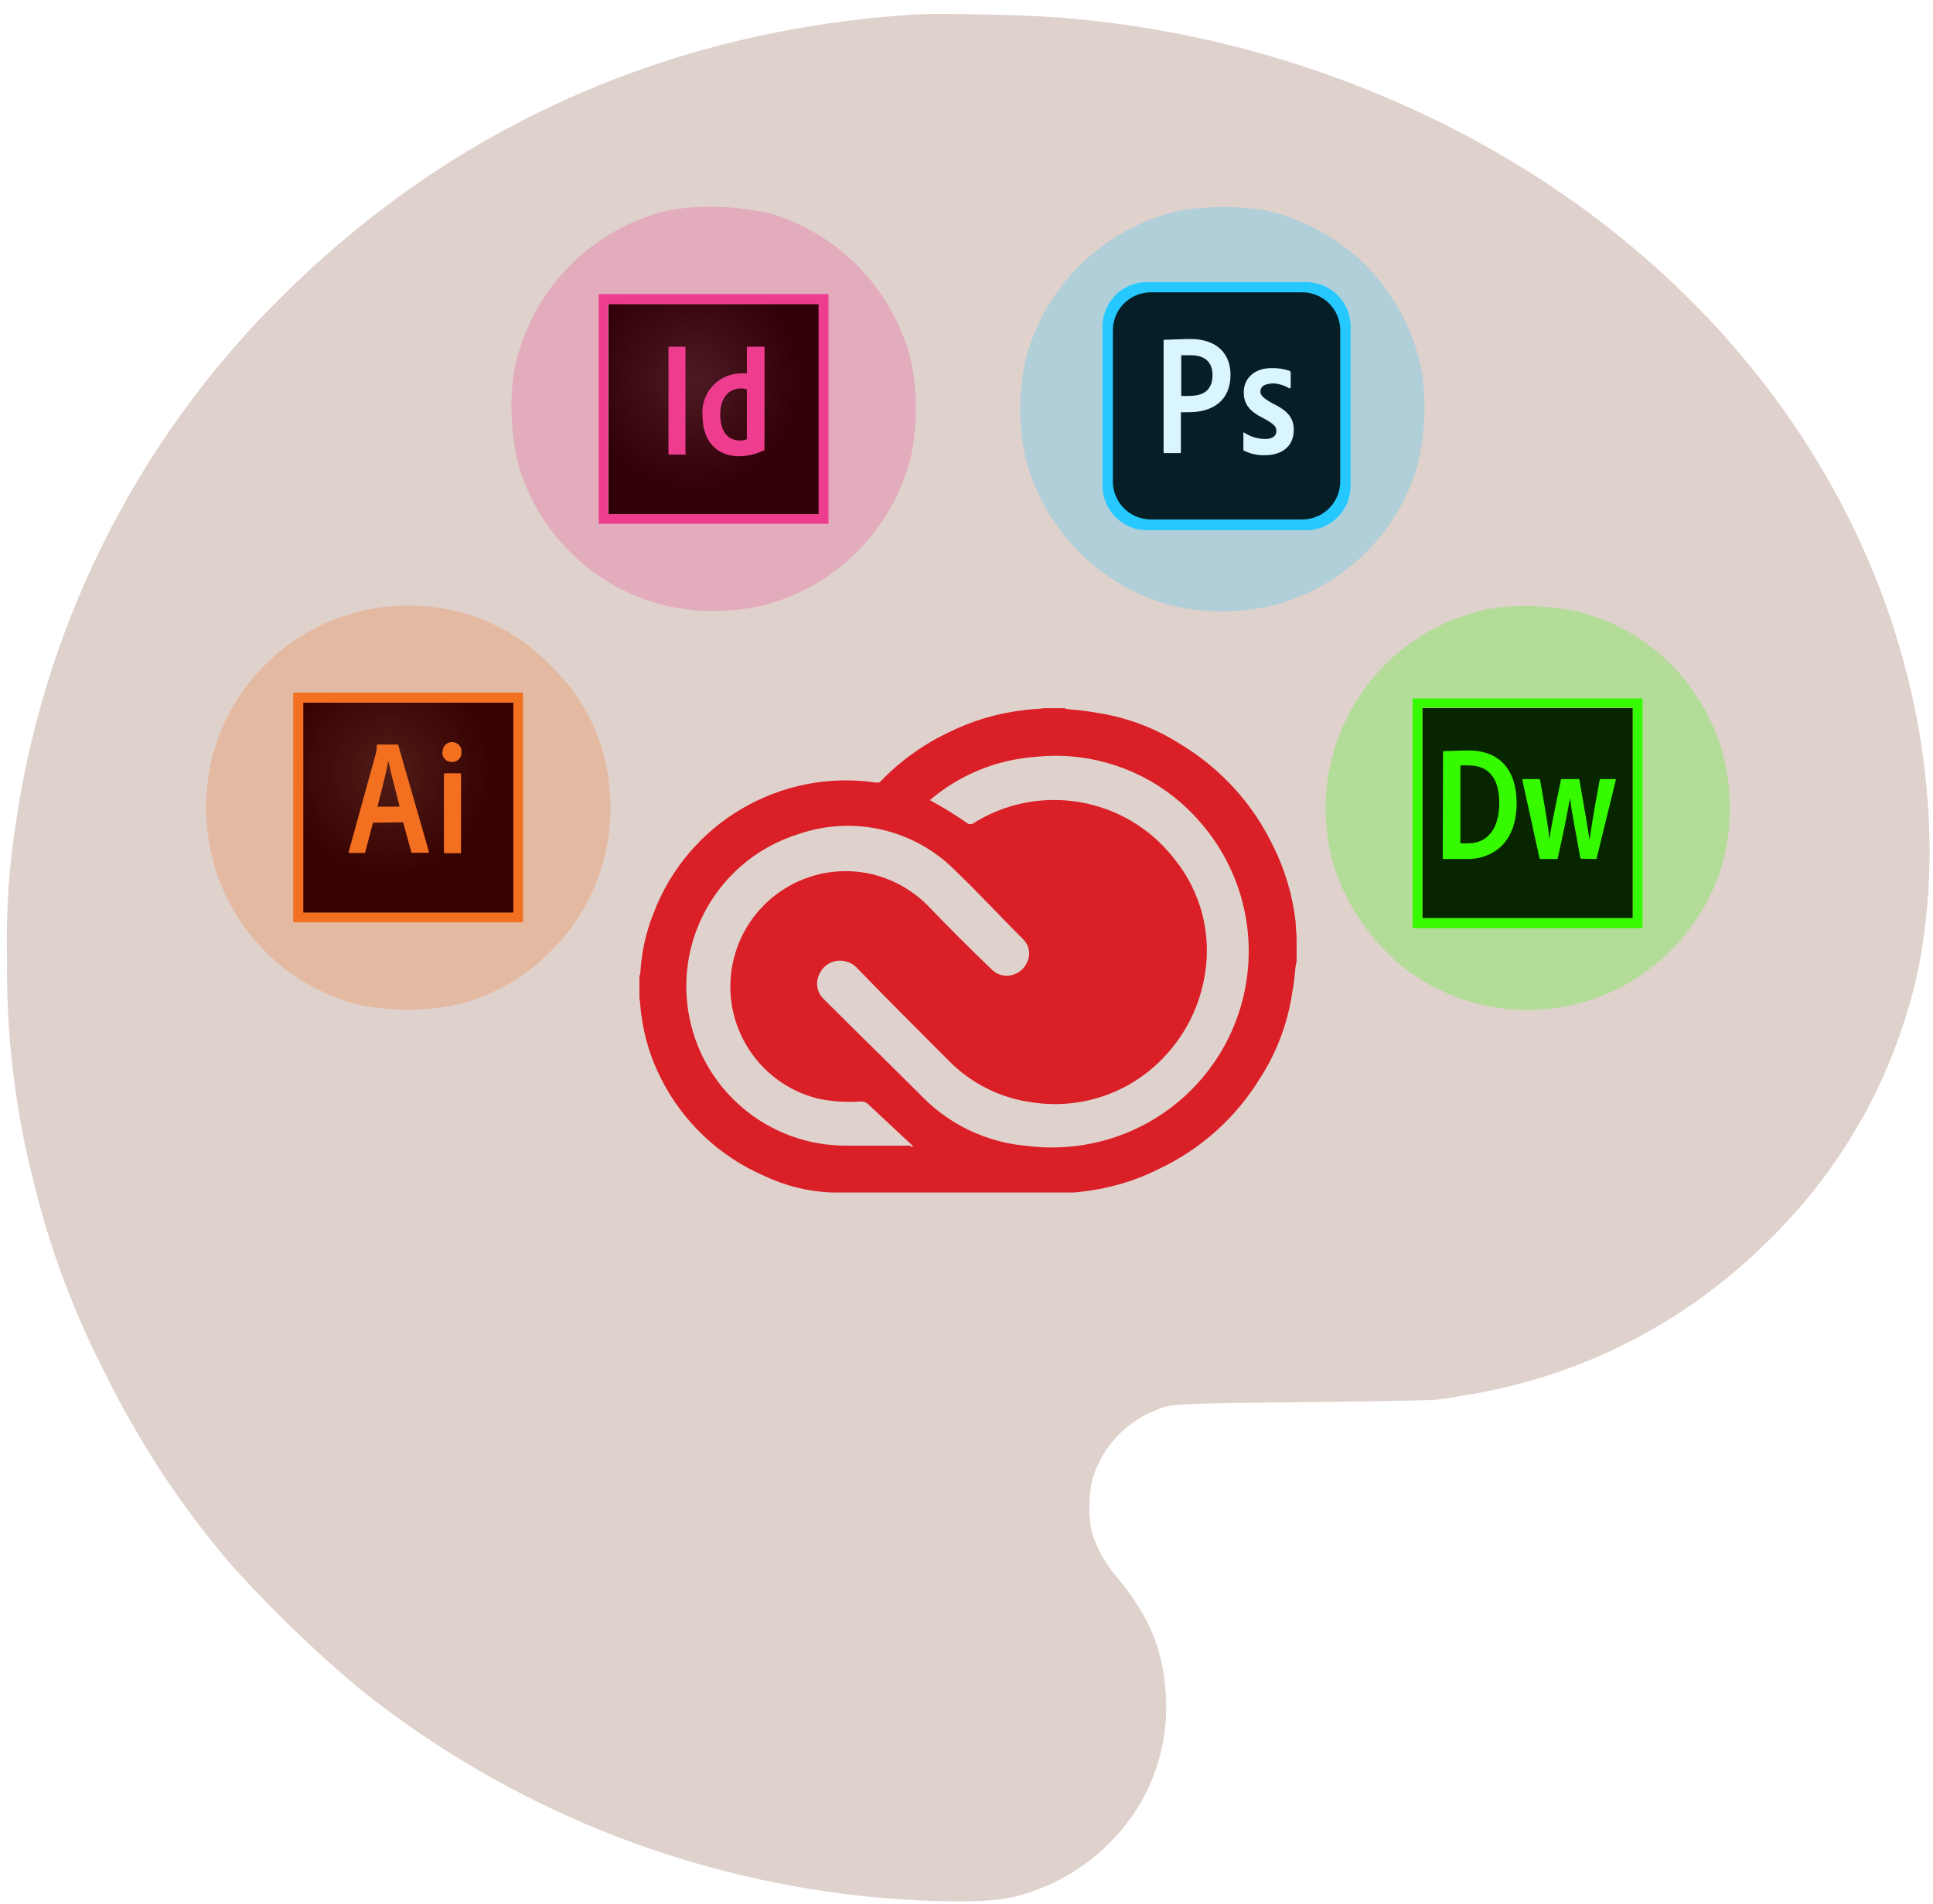
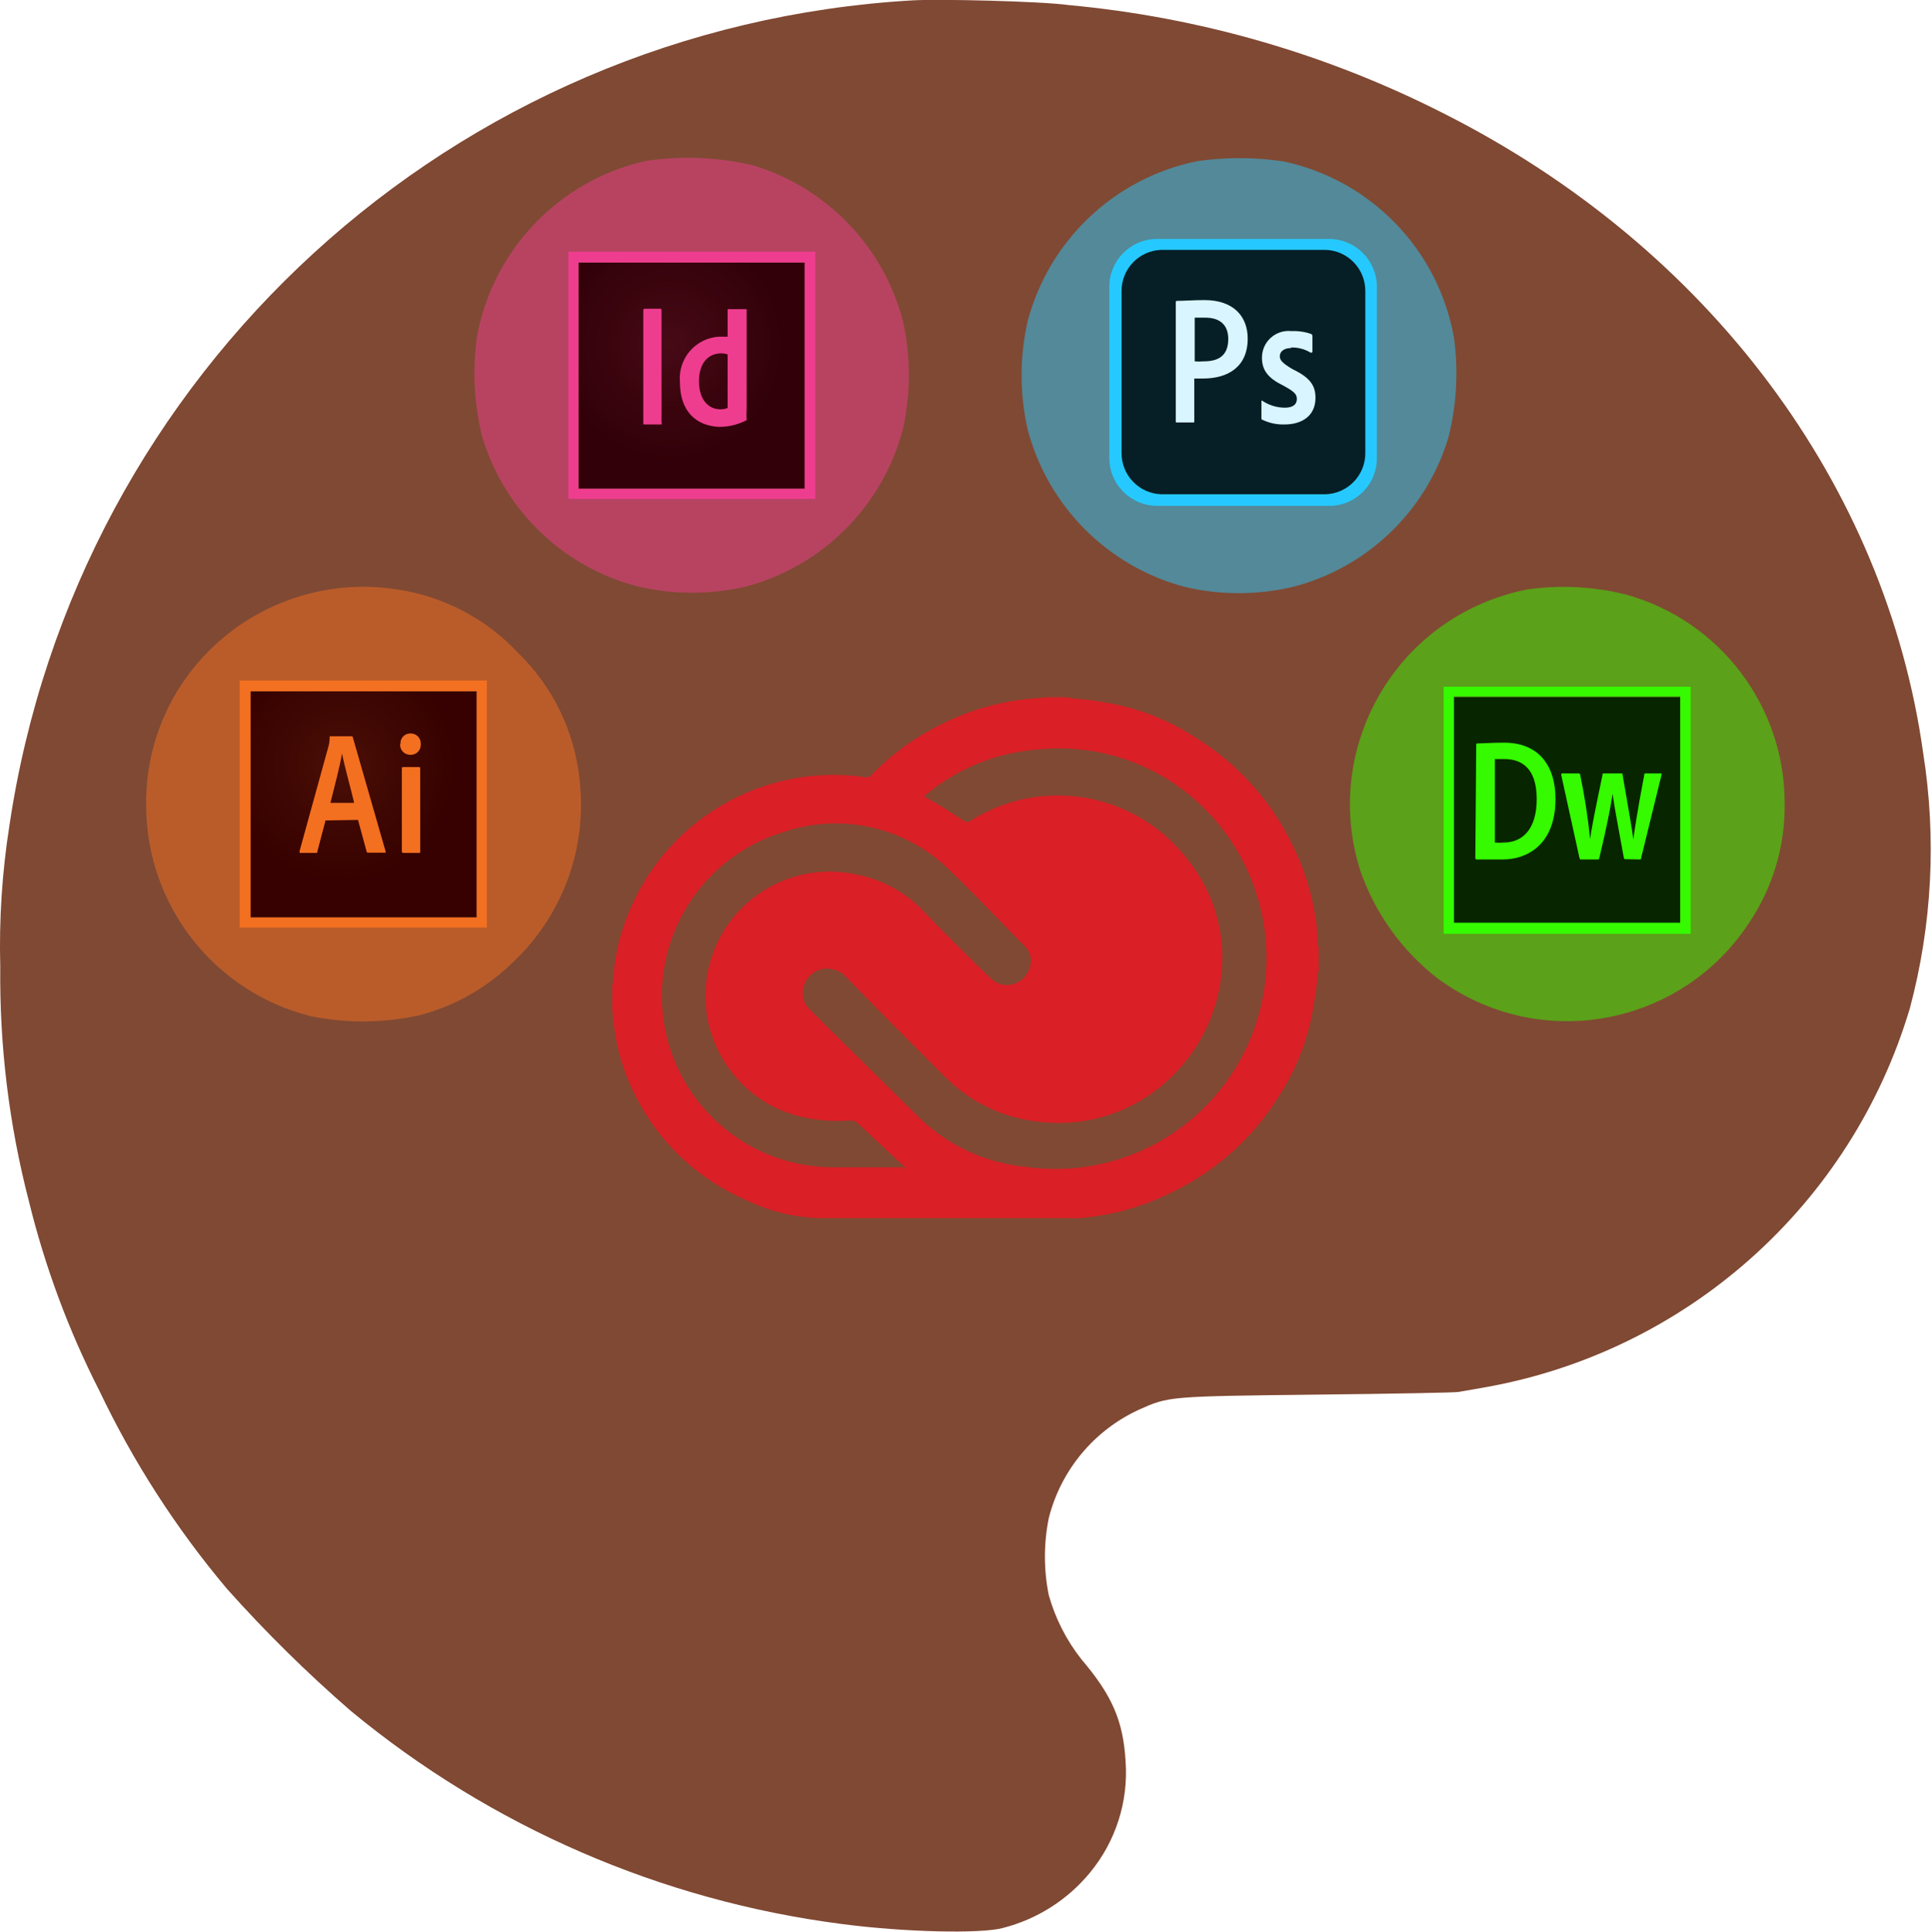
- <svg xmlns="http://www.w3.org/2000/svg" id="mnemonic" viewBox="0 0 210.31 207.19">
+ <svg xmlns="http://www.w3.org/2000/svg" id="mnemonic" viewBox="0 0 145 145">
  <defs>
-     <style>.cls-1{fill:none;}.cls-2{fill:#804933;stroke:#804933;stroke-width:10px;}.cls-2,.cls-3,.cls-4,.cls-5,.cls-6{stroke-miterlimit:10;opacity:0.25;}.cls-15,.cls-3{fill:#35fa00;}.cls-3{stroke:#35fa00;}.cls-3,.cls-4,.cls-5,.cls-6{stroke-width:4px;}.cls-11,.cls-4{fill:#26c9ff;}.cls-4{stroke:#26c9ff;}.cls-10,.cls-5{fill:#ee3d8f;}.cls-5{stroke:#ee3d8f;}.cls-6,.cls-8{fill:#f37021;}.cls-6{stroke:#f37021;}.cls-7{fill:url(#radial-gradient);}.cls-10,.cls-13,.cls-15,.cls-8{fill-rule:evenodd;}.cls-9{fill:url(#radial-gradient-2);}.cls-12{fill:#061e26;}.cls-13{fill:#d9f5ff;}.cls-14{fill:#072600;}.cls-16{clip-path:url(#clip-path);}.cls-17{fill:#da1f26;}</style>
-     <radialGradient id="radial-gradient" cx="43.36" cy="102.97" r="33.38" gradientTransform="matrix(0.45, 0, 0, -0.46, 22.68, 131.32)" gradientUnits="userSpaceOnUse">
+     <style>.cls-1{fill:none;}.cls-2{fill:#804933;}.cls-2,.cls-3,.cls-4,.cls-5,.cls-6{isolation:isolate;}.cls-15,.cls-3{fill:#35fa00;}.cls-3{stroke:#35fa00;}.cls-3,.cls-4,.cls-5,.cls-6{stroke-miterlimit:10;stroke-width:2.97px;opacity:0.5;}.cls-11,.cls-4{fill:#26c9ff;}.cls-4{stroke:#26c9ff;}.cls-10,.cls-5{fill:#ee3d8f;}.cls-5{stroke:#ee3d8f;}.cls-6,.cls-8{fill:#f37021;}.cls-6{stroke:#f37021;}.cls-7{fill:url(#radial-gradient);}.cls-10,.cls-13,.cls-15,.cls-8{fill-rule:evenodd;}.cls-9{fill:url(#radial-gradient-2);}.cls-12{fill:#061e26;}.cls-13{fill:#d9f5ff;}.cls-14{fill:#072600;}.cls-16{clip-path:url(#clip-path);}.cls-17{fill:#da1f26;}</style>
+     <radialGradient id="radial-gradient" cx="784.77" cy="1003.91" r="24.77" gradientTransform="translate(-327.51 -404.34) scale(0.45 0.46)" gradientUnits="userSpaceOnUse">
      <stop offset="0" stop-color="#360100" stop-opacity="0.85" />
      <stop offset="0.77" stop-color="#360100" />
    </radialGradient>
-     <radialGradient id="radial-gradient-2" cx="260.08" cy="147.97" r="14.8" gradientTransform="matrix(1.01, 0, 0, -1.03, -187.26, 193.77)" gradientUnits="userSpaceOnUse">
+     <radialGradient id="radial-gradient-2" cx="262.01" cy="627.64" r="10.98" gradientTransform="translate(-214.33 -620.62) scale(1.01 1.03)" gradientUnits="userSpaceOnUse">
      <stop offset="0" stop-color="#320008" stop-opacity="0.85" />
      <stop offset="0.77" stop-color="#320008" />
    </radialGradient>
-     <clipPath id="clip-path">
-       <rect class="cls-1" x="69.57" y="77.07" width="71.5" height="52.7" />
+     <clipPath id="clip-path" transform="translate(-32.84 -31.72)">
+       <rect class="cls-1" x="78.8" y="84.07" width="53.06" height="39.11" />
    </clipPath>
  </defs>
-   <path class="cls-2" d="M99.82,6.57C75.07,8.12,53.12,17.63,35.7,34.35a96.05,96.05,0,0,0-29,55.74,77,77,0,0,0-.93,14.22A88.26,88.26,0,0,0,8.66,128a87.9,87.9,0,0,0,7.27,19.24,93.53,93.53,0,0,0,13.21,20,136.81,136.81,0,0,0,12.79,12.38,100.45,100.45,0,0,0,50.66,21.53c6.48.84,14.33,1,16.57.41a17.18,17.18,0,0,0,9-5.6,15.69,15.69,0,0,0,3.68-11.31c-.25-4-1.41-6.62-4.55-10.28a18.53,18.53,0,0,1-3.38-6.52,19.4,19.4,0,0,1,0-7.74,16.58,16.58,0,0,1,9.32-11c3.09-1.38,2.93-1.36,18.42-1.52,7.7-.08,14.24-.21,14.53-.27s1.46-.26,2.6-.45a54.94,54.94,0,0,0,30-15.31,53.19,53.19,0,0,0,14-23.08c2.24-7.33,2.76-16.49,1.45-25.76-3.86-27.19-22.13-51.16-49.4-64.76A108.7,108.7,0,0,0,116.12,7C113.06,6.65,102.54,6.41,99.82,6.57Z" />
-   <path class="cls-3" d="M171.61,68.6A19.88,19.88,0,0,1,186.2,87.91,19,19,0,0,1,183,98.77,20,20,0,0,1,154.32,104a21.45,21.45,0,0,1-7.17-10A20.15,20.15,0,0,1,162.52,68.2,24,24,0,0,1,171.61,68.6Z" />
-   <path class="cls-4" d="M137.14,24.82A20.22,20.22,0,0,1,152.77,41a24.59,24.59,0,0,1-.51,9.25,20.15,20.15,0,0,1-14.34,13.72,22,22,0,0,1-9.89,0,20.36,20.36,0,0,1-14.47-14.47,22.64,22.64,0,0,1,0-10,20.33,20.33,0,0,1,15.62-14.7A28.35,28.35,0,0,1,137.14,24.82Z" />
-   <path class="cls-5" d="M83.37,25.19A20.38,20.38,0,0,1,97.11,39.47a23.33,23.33,0,0,1,0,10A20.37,20.37,0,0,1,82.62,63.93a22.06,22.06,0,0,1-9.9,0A20.19,20.19,0,0,1,58.37,50.2a24.59,24.59,0,0,1-.5-9.25A20.34,20.34,0,0,1,73.29,24.81,26.66,26.66,0,0,1,83.37,25.19Z" />
-   <path class="cls-6" d="M47.5,68.13A19.06,19.06,0,0,1,58.65,74a18.79,18.79,0,0,1,5.64,11.65A19.93,19.93,0,0,1,58.1,102.5a19.21,19.21,0,0,1-8.52,4.79,24.4,24.4,0,0,1-10.1.1A20,20,0,0,1,24.44,88a19.48,19.48,0,0,1,3.18-11A20.07,20.07,0,0,1,47.5,68.13Z" />
-   <rect class="cls-7" x="32.95" y="76.46" width="22.9" height="22.87" />
-   <path class="cls-8" d="M31.9,75.37v25h25v-25ZM33,76.46H55.86V99.32H33Z" />
-   <path class="cls-8" d="M40.58,89.53l-.84,3.19c0,.1,0,.1-.14.1H38.06c-.11,0-.11,0-.11-.17L40.89,82a3.52,3.52,0,0,0,.11-.88c0-.07,0-.1.07-.1h2.16c.07,0,.11,0,.11.1l3.32,11.54c0,.07,0,.14-.07.14H44.88c-.07,0-.14,0-.14-.1l-.88-3.22Zm2.9-1.75c-.28-1.18-1-3.77-1.23-5h0c-.21,1.26-.77,3.36-1.18,5Zm4.68-5.94a1,1,0,0,1,1.05-1.08,1,1,0,0,1,1,1.08,1,1,0,0,1-1.08,1.08,1,1,0,0,1-1-1.08Zm.14,2.45a.13.13,0,0,1,.11-.14h1.64c.07,0,.11,0,.11.14v8.43c0,.1,0,.13-.11.13H48.44a.13.13,0,0,1-.14-.13Z" />
-   <rect class="cls-9" x="66.19" y="33.08" width="22.9" height="22.87" />
-   <path class="cls-10" d="M65.14,32V57h25V32Zm1,1.09H89.06V55.94H66.15Z" />
-   <path class="cls-10" d="M74.62,49.33c0,.11,0,.14-.14.14H72.87c-.11,0-.14,0-.14-.14V37.87a.13.13,0,0,1,.14-.14h1.61c.07,0,.1,0,.1.14V49.33Zm1.81-4.16a4.23,4.23,0,0,1,4.27-4.54,3.51,3.51,0,0,1,.56,0V37.83c0-.07,0-.1.1-.1h1.72c.07,0,.1,0,.1.1v10a9.93,9.93,0,0,0,0,1.09c0,.07,0,.1-.11.1a6.11,6.11,0,0,1-2.73.63C78.11,49.61,76.43,48.18,76.43,45.17Zm4.83-2.79a2,2,0,0,0-.63-.11c-1.33,0-2.27,1-2.27,2.83,0,2,.94,2.84,2.16,2.84a1.94,1.94,0,0,0,.74-.14Z" />
-   <path class="cls-11" d="M142.19,57.7H124.75a4.85,4.85,0,0,1-4.8-4.91h0V35.61a4.84,4.84,0,0,1,4.76-4.91h17.44a4.85,4.85,0,0,1,4.8,4.91h0V52.79a4.82,4.82,0,0,1-4.76,4.91Z" />
-   <path class="cls-12" d="M141.74,56.53H125.16a4.14,4.14,0,0,1-4.08-4.2V36a4.14,4.14,0,0,1,4.08-4.19h16.58A4.14,4.14,0,0,1,145.82,36V52.33a4.14,4.14,0,0,1-4.08,4.2Z" />
-   <path class="cls-13" d="M126.6,37.08c0-.08,0-.11.11-.11.72,0,1.74-.08,2.79-.08,3,0,4.38,1.7,4.38,3.89,0,2.87-2,4.08-4.53,4.08-.41,0-.56,0-.87,0V49.2c0,.08,0,.11-.11.11h-1.66c-.08,0-.11,0-.11-.11Zm1.92,6a5.6,5.6,0,0,0,.91,0c1.28,0,2.49-.45,2.49-2.26,0-1.44-.87-2.16-2.34-2.16-.45,0-.87,0-1.06,0Zm9.78-1.32c-.87,0-1.17.46-1.17.83s.19.68,1.36,1.33c1.74.83,2.27,1.66,2.27,2.87,0,1.81-1.33,2.75-3.14,2.75a4.83,4.83,0,0,1-2.26-.49c-.08,0-.08-.07-.08-.19V47.16c0-.11,0-.15.11-.07a4.13,4.13,0,0,0,2.27.68c.87,0,1.21-.38,1.21-.87s-.27-.76-1.36-1.36c-1.55-.76-2.19-1.55-2.19-2.84,0-1.47,1.09-2.64,3-2.64a5.54,5.54,0,0,1,2,.3.26.26,0,0,1,.11.23v1.55a.1.1,0,0,1-.11.11h-.07a3.66,3.66,0,0,0-2-.53Z" />
-   <rect class="cls-14" x="154.75" y="77.05" width="22.9" height="22.87" />
-   <path class="cls-15" d="M153.7,76v25h25V76Zm1.05,1h22.9V99.92h-22.9Z" />
-   <path class="cls-15" d="M157,81.88c0-.11,0-.14.11-.14.38,0,1.54-.07,2.69-.07,3.5,0,5.21,2.3,5.21,5.7,0,4.72-3,6.11-5.31,6.11-.88,0-2.14,0-2.63,0-.07,0-.1,0-.1-.14Zm1.89,9.89a6.19,6.19,0,0,0,.88,0c1.92,0,3.35-1.4,3.35-4.41s-1.47-4.06-3.29-4.06a6.93,6.93,0,0,0-.94,0Zm13.22,1.68c-.11,0-.14,0-.18-.14-.52-2.94-.94-5-1.12-6.47h0c-.21,1.29-.63,3.46-1.32,6.5,0,.11-.07.14-.14.14h-1.68c-.11,0-.14,0-.18-.14l-1.85-8.42c0-.07,0-.14.1-.14h1.68a.14.14,0,0,1,.14.1c.67,3.81,1,5.77,1,6.54h0c.11-.91.49-2.83,1.26-6.5,0-.11,0-.14.14-.14h1.78c.07,0,.11,0,.11.14.59,3.46,1,5.66,1.08,6.54h0c.17-1.12.38-2.66,1.12-6.58,0-.07,0-.1.1-.1h1.57c.07,0,.11,0,.07.14l-2.06,8.42c0,.11,0,.14-.14.14Z" />
+   <path class="cls-2" d="M101.32,31.75a72.78,72.78,0,0,0-67.78,62,58.27,58.27,0,0,0-.68,10.56A67.2,67.2,0,0,0,35,121.87a65.82,65.82,0,0,0,5.3,14.27A69.54,69.54,0,0,0,49.87,151a102.09,102.09,0,0,0,9.31,9.18,72.38,72.38,0,0,0,36.88,16c4.72.62,10.43.74,12.06.3a12.45,12.45,0,0,0,6.55-4.15,11.8,11.8,0,0,0,2.68-8.39c-.18-3-1-4.92-3.31-7.63a13.78,13.78,0,0,1-2.46-4.84,14.64,14.64,0,0,1,0-5.75,12.26,12.26,0,0,1,6.78-8.16c2.25-1,2.14-1,13.41-1.13,5.61-.06,10.37-.15,10.58-.2l1.89-.33a40.71,40.71,0,0,0,32-28.49,46.25,46.25,0,0,0,1-19.12c-2.81-20.17-16.1-38-36-48.05a77.86,77.86,0,0,0-28.17-8.14C111,31.81,103.3,31.63,101.32,31.75Z" transform="translate(-32.84 -31.72)" />
+   <path class="cls-3" d="M154.52,77.79a14.76,14.76,0,0,1,10.83,14.33,14.14,14.14,0,0,1-2.38,8,14.84,14.84,0,0,1-20.52,4.41l-.76-.52a16,16,0,0,1-5.32-7.43,14.94,14.94,0,0,1,9.8-18.73,12.51,12.51,0,0,1,1.6-.41A17.84,17.84,0,0,1,154.52,77.79Z" transform="translate(-32.84 -31.72)" />
+   <path class="cls-4" d="M128.94,45.3a15,15,0,0,1,11.6,12,18.27,18.27,0,0,1-.38,6.87,15,15,0,0,1-10.64,10.18,16.24,16.24,0,0,1-7.34,0,15.11,15.11,0,0,1-10.74-10.74,16.89,16.89,0,0,1,0-7.42A15.11,15.11,0,0,1,123,45.28,20.9,20.9,0,0,1,128.94,45.3Z" transform="translate(-32.84 -31.72)" />
+   <path class="cls-5" d="M89,45.57a15.11,15.11,0,0,1,10.19,10.6,17.2,17.2,0,0,1,0,7.42A15.11,15.11,0,0,1,88.48,74.32a16.29,16.29,0,0,1-7.35,0A15,15,0,0,1,70.48,64.13a18.42,18.42,0,0,1-.37-6.86,15.11,15.11,0,0,1,11.45-12A19.84,19.84,0,0,1,89,45.57Z" transform="translate(-32.84 -31.72)" />
+   <path class="cls-6" d="M62.42,77.44a14.1,14.1,0,0,1,8.27,4.35,14,14,0,0,1,4.19,8.65,14.77,14.77,0,0,1-4.6,12.5A14.22,14.22,0,0,1,64,106.5a18.18,18.18,0,0,1-7.49.07A14.84,14.84,0,0,1,45.3,92.18,14.58,14.58,0,0,1,47.66,84,14.9,14.9,0,0,1,62.42,77.44Z" transform="translate(-32.84 -31.72)" />
+   <rect class="cls-7" x="18.78" y="51.9" width="16.99" height="16.97" />
+   <path class="cls-8" d="M50.84,82.81v18.55H69.39V82.81Zm.82.81h17v17h-17Z" transform="translate(-32.84 -31.72)" />
+   <path class="cls-8" d="M57.28,93.32l-.62,2.36c0,.08,0,.08-.11.08H55.41c-.08,0-.08,0-.08-.13l2.18-7.9a2.36,2.36,0,0,0,.08-.65c0-.06,0-.08.06-.08h1.6s.08,0,.08.08l2.46,8.56s0,.1,0,.1H60.47s-.1,0-.1-.07l-.65-2.39ZM59.43,92c-.2-.88-.74-2.8-.91-3.71h0c-.15.93-.57,2.49-.87,3.71Zm3.48-4.41a.73.73,0,0,1,.68-.8h.1a.74.74,0,0,1,.74.74v.06a.74.74,0,0,1-.68.8.24.24,0,0,1-.12,0,.75.75,0,0,1-.75-.74v-.06Zm.1,1.82a.09.09,0,0,1,.08-.1h1.22s.08,0,.08.1v6.25c0,.08,0,.1-.08.1h-1.2s-.09,0-.1-.09h0Z" transform="translate(-32.84 -31.72)" />
+   <rect class="cls-9" x="43.45" y="19.71" width="16.99" height="16.97" />
+   <path class="cls-10" d="M75.51,50.62V69.18H94.06V50.62Zm.74.81h17v17h-17Z" transform="translate(-32.84 -31.72)" />
+   <path class="cls-10" d="M82.54,63.49c0,.08,0,.1-.1.1h-1.2c-.08,0-.1,0-.1-.1V55a.1.1,0,0,1,.09-.1h1.21s.07,0,.07.1v8.51Zm1.35-3.09A3.13,3.13,0,0,1,86.79,57h.68V55c0-.05,0-.07.07-.07h1.28c.05,0,.08,0,.08.07v7.42a5.48,5.48,0,0,0,0,.81s0,.08-.09.08a4.43,4.43,0,0,1-2,.46C85.13,63.69,83.89,62.63,83.89,60.4Zm3.58-2.07a1.5,1.5,0,0,0-.47-.08c-1,0-1.68.74-1.68,2.1s.7,2.1,1.6,2.1a1.28,1.28,0,0,0,.55-.1Z" transform="translate(-32.84 -31.72)" />
+   <path class="cls-11" d="M132.69,69.7h-13a3.6,3.6,0,0,1-3.56-3.64h0V53.3a3.59,3.59,0,0,1,3.53-3.64h13a3.6,3.6,0,0,1,3.56,3.64h0V66.05a3.58,3.58,0,0,1-3.51,3.65Z" transform="translate(-32.84 -31.72)" />
+   <path class="cls-12" d="M132.35,68.83h-12.3a3.08,3.08,0,0,1-3-3.12h0V53.59a3.08,3.08,0,0,1,3-3.11h12.3a3.08,3.08,0,0,1,3,3.11V65.71a3.08,3.08,0,0,1-3,3.12Z" transform="translate(-32.84 -31.72)" />
+   <path class="cls-13" d="M121.12,54.39s0-.08.08-.08c.53,0,1.29-.06,2.07-.06,2.23,0,3.25,1.27,3.25,2.89,0,2.13-1.48,3-3.36,3h-.65v3.22c0,.06,0,.08-.08.08H121.2c-.06,0-.08,0-.08-.08Zm1.42,4.46a3.86,3.86,0,0,0,.68,0c1,0,1.84-.34,1.84-1.68,0-1.07-.64-1.6-1.73-1.6h-.79Zm7.26-1c-.65,0-.87.34-.87.61s.14.51,1,1c1.29.62,1.68,1.23,1.68,2.13,0,1.34-1,2-2.33,2a3.57,3.57,0,0,1-1.67-.36c-.06,0-.06-.05-.06-.14V61.88c0-.09,0-.12.08-.06a3.07,3.07,0,0,0,1.68.51c.65,0,.9-.28.9-.65s-.2-.56-1-1c-1.15-.56-1.62-1.15-1.62-2.1a2,2,0,0,1,2.22-2,4,4,0,0,1,1.49.22.21.21,0,0,1,.08.17v1.15a.08.08,0,0,1-.07.08h-.06a2.71,2.71,0,0,0-1.49-.39Z" transform="translate(-32.84 -31.72)" />
+   <rect class="cls-14" x="109.17" y="52.34" width="16.99" height="16.97" />
+   <path class="cls-15" d="M141.23,83.28v18.55h18.55V83.28ZM142,84h17v17H142Z" transform="translate(-32.84 -31.72)" />
+   <path class="cls-15" d="M143.68,87.64c0-.08,0-.1.08-.1.28,0,1.14-.06,2-.06,2.6,0,3.87,1.71,3.87,4.23,0,3.51-2.23,4.54-3.94,4.54h-2s-.08,0-.08-.11Zm1.4,7.34a3.53,3.53,0,0,0,.65,0c1.43,0,2.49-1,2.49-3.27s-1.09-3-2.44-3h-.7Zm9.81,1.25c-.08,0-.1,0-.13-.11-.39-2.18-.7-3.71-.84-4.8h0c-.15,1-.46,2.57-1,4.82a.1.1,0,0,1-.11.11h-1.25c-.08,0-.1,0-.13-.11l-1.37-6.24c0-.06,0-.11.07-.11h1.25a.1.1,0,0,1,.1.08,46.86,46.86,0,0,1,.75,4.85h0c.08-.68.36-2.1.93-4.82,0-.09,0-.11.1-.11h1.32c.06,0,.09,0,.09.11.43,2.56.74,4.2.8,4.85h0c.12-.83.28-2,.83-4.88,0-.06,0-.08.07-.08h1.17c.05,0,.08,0,.05.11l-1.53,6.24c0,.09,0,.11-.1.11Z" transform="translate(-32.84 -31.72)" />
  <g class="cls-16">
-     <path class="cls-17" d="M141.07,102.27v2.4c0,.1-.1.3-.1.4-.1,1-.2,2.1-.4,3.1a23.45,23.45,0,0,1-3.5,9.2,25.82,25.82,0,0,1-10.9,9.8,24.72,24.72,0,0,1-8.4,2.5c-.7.1-1.3.1-1.9.2h-25c-.1,0-.3-.1-.4-.1a18.69,18.69,0,0,1-7.3-1.8,22.63,22.63,0,0,1-11.3-10.7,21.21,21.21,0,0,1-2.1-6.9c-.1-.6-.1-1.2-.2-1.8v-2.3c0-.1.1-.3.1-.4a20.42,20.42,0,0,1,1.4-6.4,22.41,22.41,0,0,1,24.3-14.3c.2,0,.3,0,.4-.1a25.3,25.3,0,0,1,7.3-5.3,24.72,24.72,0,0,1,8.4-2.5c.7-.1,1.4-.1,2.1-.2h2.2c.1,0,.3.1.4.1,1.1.1,2.1.2,3.2.4a23.45,23.45,0,0,1,9.2,3.5,26.05,26.05,0,0,1,9.9,10.9,24.72,24.72,0,0,1,2.5,8.4c0,.6.1,1.2.1,1.9m-39.9-15.2h0a42.76,42.76,0,0,1,4.2,2.6h.4a16.54,16.54,0,0,1,22,3.8,15.79,15.79,0,0,1,3.3,12.7,16.86,16.86,0,0,1-4,8.4,16.29,16.29,0,0,1-14.7,5.4,15.6,15.6,0,0,1-9.2-4.6c-3.3-3.3-6.6-6.6-9.8-9.9a2.6,2.6,0,0,0-1.6-.9,2.42,2.42,0,0,0-2.6,1.4,2.3,2.3,0,0,0,.5,2.8c3.6,3.6,7.3,7.2,10.9,10.8a16.32,16.32,0,0,0,2,1.7,18,18,0,0,0,8.9,3.4,21.61,21.61,0,0,0,7.6-.3,21.34,21.34,0,0,0,11.6-34.8,20.78,20.78,0,0,0-18.1-7.2,19.86,19.86,0,0,0-11.4,4.7m-1.8,37.7-.3-.3-4.5-4.2a1.16,1.16,0,0,0-1-.4,17.06,17.06,0,0,1-4.5-.3,12.56,12.56,0,0,1,5-24.6,12.75,12.75,0,0,1,6.8,3.5c2.3,2.4,4.6,4.7,7,7a2.28,2.28,0,0,0,1.9.7,2.44,2.44,0,0,0,2-1.5,2.15,2.15,0,0,0-.5-2.5c-2.5-2.5-4.8-5-7.3-7.4a16.46,16.46,0,0,0-17.1-4,17.34,17.34,0,0,0,5.3,33.9h6.9c0,.2.1.1.3.1" />
+     <path class="cls-17" d="M131.85,102.77v1.78c0,.08-.07.23-.07.3a22.62,22.62,0,0,1-.3,2.3,17.38,17.38,0,0,1-2.59,6.83,19.21,19.21,0,0,1-8.09,7.27,18.61,18.61,0,0,1-6.24,1.86c-.52.07-1,.07-1.41.14H94.6c-.07,0-.22-.07-.29-.07a13.74,13.74,0,0,1-5.42-1.34,16.76,16.76,0,0,1-8.39-7.94,15.76,15.76,0,0,1-1.56-5.12c-.07-.44-.07-.89-.14-1.33v-1.71c0-.07.07-.22.07-.3a15.2,15.2,0,0,1,1-4.75,16.62,16.62,0,0,1,18-10.61c.15,0,.22,0,.3-.07a18.67,18.67,0,0,1,5.42-3.94,18.38,18.38,0,0,1,6.23-1.85c.52-.07,1-.07,1.56-.15h1.63c.07,0,.22.08.3.08.81.07,1.56.14,2.37.29a17.5,17.5,0,0,1,6.83,2.6,19.34,19.34,0,0,1,7.35,8.09,18.38,18.38,0,0,1,1.85,6.23c0,.45.07.89.07,1.41m-29.6-11.28h0a32.18,32.18,0,0,1,3.11,1.93h.3A12.28,12.28,0,0,1,122,96.24a11.74,11.74,0,0,1,2.44,9.43,12.51,12.51,0,0,1-3,6.23,12.11,12.11,0,0,1-10.91,4,11.59,11.59,0,0,1-6.83-3.42c-2.45-2.45-4.9-4.89-7.27-7.34a1.94,1.94,0,0,0-1.19-.67,1.79,1.79,0,0,0-1.93,1,1.71,1.71,0,0,0,.37,2.08c2.67,2.67,5.42,5.34,8.09,8a12.64,12.64,0,0,0,1.48,1.26,13.35,13.35,0,0,0,6.61,2.52,15.84,15.84,0,0,0,14.25-26A15.45,15.45,0,0,0,110.71,88a14.75,14.75,0,0,0-8.46,3.49m-1.34,28-.22-.22-3.34-3.12a.85.85,0,0,0-.74-.3,12.45,12.45,0,0,1-3.34-.22A9.32,9.32,0,0,1,97,97.35a9.47,9.47,0,0,1,5,2.6c1.71,1.78,3.42,3.49,5.2,5.2a1.72,1.72,0,0,0,1.41.52,1.8,1.8,0,0,0,1.48-1.12,1.58,1.58,0,0,0-.37-1.85c-1.85-1.86-3.56-3.71-5.42-5.49a12.19,12.19,0,0,0-12.69-3,12.86,12.86,0,0,0,3.94,25.15h5.12c0,.15.07.08.22.08" transform="translate(-32.84 -31.72)" />
  </g>
</svg>
